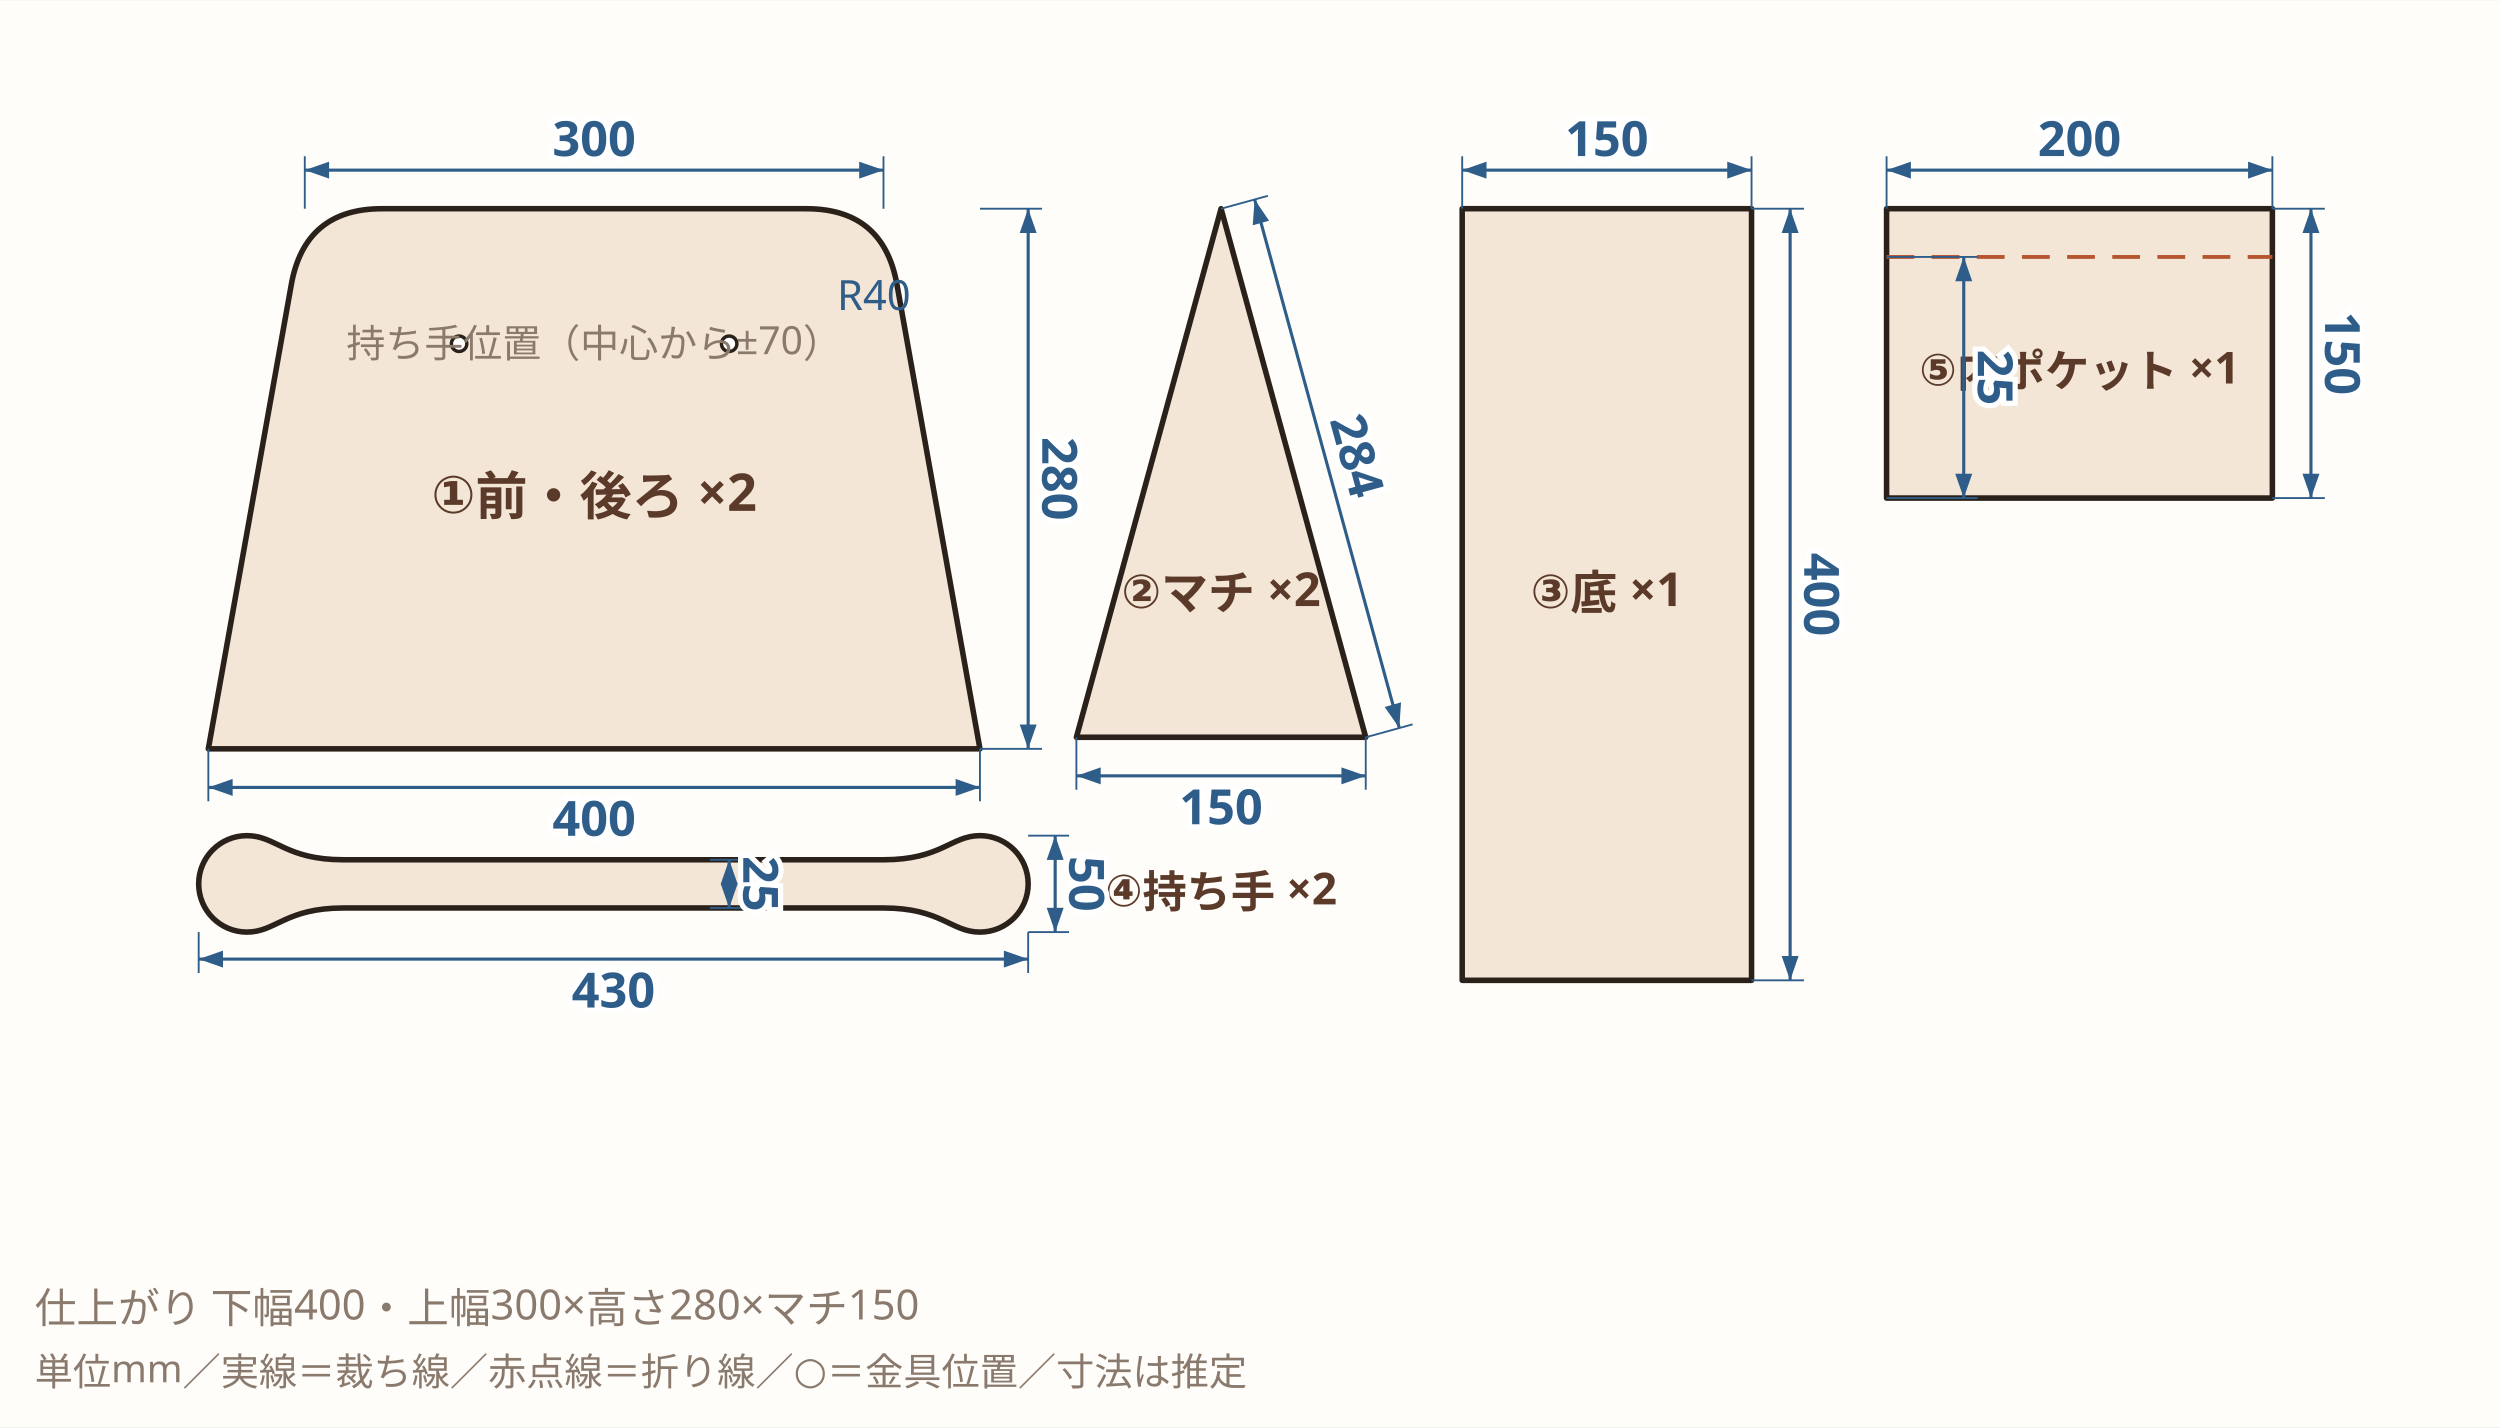
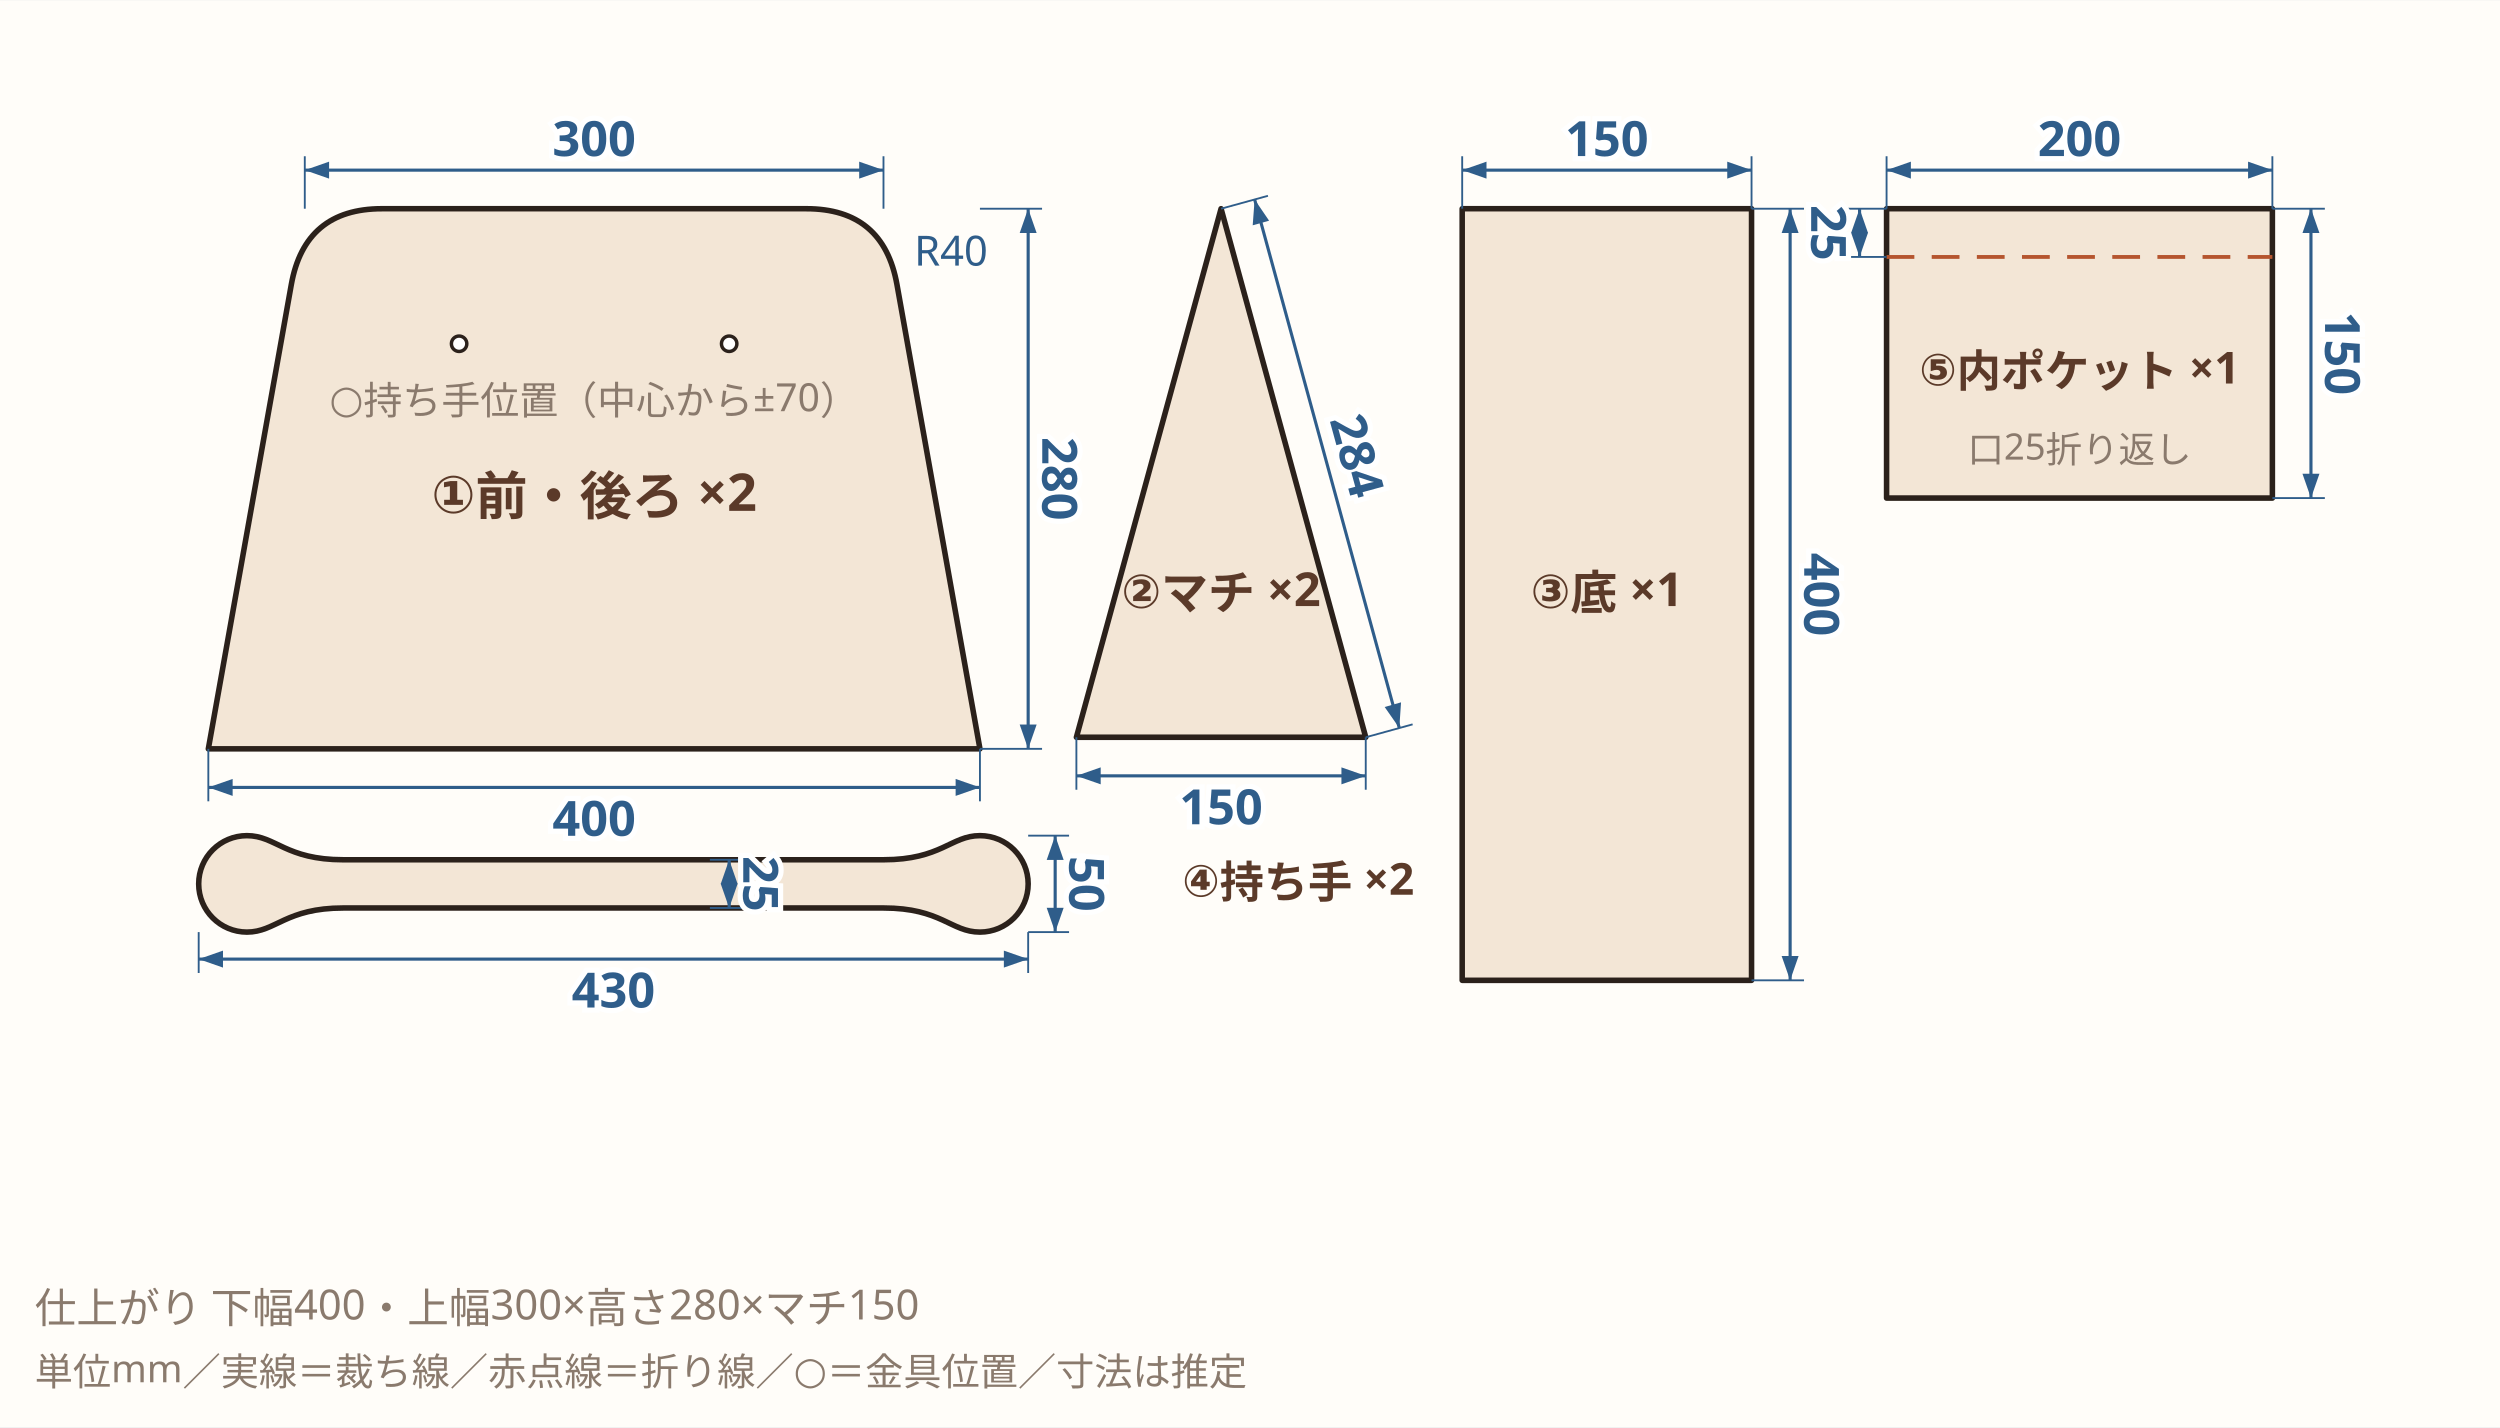
<svg xmlns="http://www.w3.org/2000/svg" viewBox="-108.0 -108.0 1296.0 739.6" width="1296" height="740">
  <rect x="-108.0" y="-108.0" width="1296.0" height="739.6" fill="#fffdf9" />
  <path d="M90,0 L310,0 Q350,0 357,39.4 L400,280 L0,280 L43,39.4 Q50,0 90,0 Z" fill="#f3e6d6" stroke="#2b211b" stroke-width="2.88" stroke-linejoin="round" />
  <text x="200.0" y="150.0" font-size="27.0" fill="#5b3a29" text-anchor="middle" dominant-baseline="middle" font-weight="700" font-family="sans-serif">①前・後ろ ×2</text>
  <line x1="50.0" y1="0.0" x2="50.0" y2="-27.2" stroke="#2f5d8a" stroke-width="0.97" />
  <line x1="350.0" y1="0.0" x2="350.0" y2="-27.2" stroke="#2f5d8a" stroke-width="0.97" />
  <line x1="50.0" y1="-20.0" x2="350.0" y2="-20.0" stroke="#2f5d8a" stroke-width="1.62" />
  <path d="M50.0,-20.0 L62.6,-15.6 L62.6,-24.4 Z" fill="#2f5d8a" />
  <path d="M350.0,-20.0 L337.4,-15.6 L337.4,-24.4 Z" fill="#2f5d8a" />
  <text x="200.0" y="-36.2" font-size="25.2" fill="#2f5d8a" text-anchor="middle" dominant-baseline="middle" font-family="sans-serif" font-weight="700" transform="rotate(0.0 200.0 -36.2)" paint-order="stroke" stroke="#fff" stroke-width="5.4">300</text>
  <line x1="0.0" y1="280.0" x2="0.0" y2="307.2" stroke="#2f5d8a" stroke-width="0.97" />
  <line x1="400.0" y1="280.0" x2="400.0" y2="307.2" stroke="#2f5d8a" stroke-width="0.97" />
  <line x1="0.0" y1="300.0" x2="400.0" y2="300.0" stroke="#2f5d8a" stroke-width="1.62" />
  <path d="M0.0,300.0 L12.6,304.4 L12.6,295.6 Z" fill="#2f5d8a" />
  <path d="M400.0,300.0 L387.4,304.4 L387.4,295.6 Z" fill="#2f5d8a" />
  <text x="200.0" y="316.2" font-size="25.2" fill="#2f5d8a" text-anchor="middle" dominant-baseline="middle" font-family="sans-serif" font-weight="700" transform="rotate(0.0 200.0 316.2)" paint-order="stroke" stroke="#fff" stroke-width="5.4">400</text>
  <line x1="400.0" y1="0.0" x2="432.2" y2="0.0" stroke="#2f5d8a" stroke-width="0.97" />
  <line x1="400.0" y1="280.0" x2="432.2" y2="280.0" stroke="#2f5d8a" stroke-width="0.97" />
  <line x1="425.0" y1="0.0" x2="425.0" y2="280.0" stroke="#2f5d8a" stroke-width="1.62" />
  <path d="M425.0,0.0 L420.6,12.6 L429.4,12.6 Z" fill="#2f5d8a" />
  <path d="M425.0,280.0 L420.6,267.4 L429.4,267.4 Z" fill="#2f5d8a" />
  <text x="441.2" y="140.0" font-size="25.2" fill="#2f5d8a" text-anchor="middle" dominant-baseline="middle" font-family="sans-serif" font-weight="700" transform="rotate(90.0 441.2 140.0)" paint-order="stroke" stroke="#fff" stroke-width="5.4">280</text>
-   <text x="345.0" y="45.0" font-size="21.6" fill="#2f5d8a" text-anchor="middle" dominant-baseline="middle" font-weight="400" font-family="sans-serif">R40</text>
+   <text x="385.0" y="22.0" font-size="21.6" fill="#2f5d8a" text-anchor="middle" dominant-baseline="middle" font-weight="400" font-family="sans-serif">R40</text>
  <circle cx="130" cy="70" r="4" fill="#fff" stroke="#2b211b" stroke-width="1.80" />
  <circle cx="270" cy="70" r="4" fill="#fff" stroke="#2b211b" stroke-width="1.80" />
-   <text x="200.0" y="70.0" font-size="20.2" fill="#8a7a6d" text-anchor="middle" dominant-baseline="middle" font-weight="400" font-family="sans-serif">持ち手位置（中心から±70）</text>
+   <text x="200.0" y="100.0" font-size="20.2" fill="#8a7a6d" text-anchor="middle" dominant-baseline="middle" font-weight="400" font-family="sans-serif">○持ち手位置（中心から±70）</text>
  <path d="M450.0,274.0 L600.0,274.0 L525.0,0.0 Z" fill="#f3e6d6" stroke="#2b211b" stroke-width="2.88" stroke-linejoin="round" />
  <text x="525.0" y="200.0" font-size="24.3" fill="#5b3a29" text-anchor="middle" dominant-baseline="middle" font-weight="700" font-family="sans-serif">②マチ ×2</text>
  <line x1="450.0" y1="274.0" x2="450.0" y2="301.2" stroke="#2f5d8a" stroke-width="0.97" />
  <line x1="600.0" y1="274.0" x2="600.0" y2="301.2" stroke="#2f5d8a" stroke-width="0.97" />
  <line x1="450.0" y1="294.0" x2="600.0" y2="294.0" stroke="#2f5d8a" stroke-width="1.62" />
  <path d="M450.0,294.0 L462.6,298.4 L462.6,289.6 Z" fill="#2f5d8a" />
  <path d="M600.0,294.0 L587.4,298.4 L587.4,289.6 Z" fill="#2f5d8a" />
  <text x="525.0" y="310.2" font-size="25.2" fill="#2f5d8a" text-anchor="middle" dominant-baseline="middle" font-family="sans-serif" font-weight="700" transform="rotate(0.0 525.0 310.2)" paint-order="stroke" stroke="#fff" stroke-width="5.4">150</text>
  <line x1="600.0" y1="274.0" x2="624.3" y2="267.3" stroke="#2f5d8a" stroke-width="0.97" />
  <line x1="525.0" y1="0.0" x2="549.3" y2="-6.7" stroke="#2f5d8a" stroke-width="0.97" />
  <line x1="617.4" y1="269.2" x2="542.4" y2="-4.8" stroke="#2f5d8a" stroke-width="1.62" />
  <path d="M617.4,269.2 L618.3,255.9 L609.8,258.3 Z" fill="#2f5d8a" />
  <path d="M542.4,-4.8 L549.9,6.2 L541.4,8.6 Z" fill="#2f5d8a" />
  <text x="595.5" y="128.0" font-size="25.2" fill="#2f5d8a" text-anchor="middle" dominant-baseline="middle" font-family="sans-serif" font-weight="700" transform="rotate(74.7 595.5 128.0)" paint-order="stroke" stroke="#fff" stroke-width="5.4">284</text>
  <path d="M650,0 L800,0 L800,400 L650,400 Z" fill="#f3e6d6" stroke="#2b211b" stroke-width="2.88" stroke-linejoin="round" />
  <text x="725.0" y="200.0" font-size="24.3" fill="#5b3a29" text-anchor="middle" dominant-baseline="middle" font-weight="700" font-family="sans-serif">③底 ×1</text>
  <line x1="650.0" y1="0.0" x2="650.0" y2="-27.2" stroke="#2f5d8a" stroke-width="0.97" />
  <line x1="800.0" y1="0.0" x2="800.0" y2="-27.2" stroke="#2f5d8a" stroke-width="0.97" />
  <line x1="650.0" y1="-20.0" x2="800.0" y2="-20.0" stroke="#2f5d8a" stroke-width="1.62" />
  <path d="M650.0,-20.0 L662.6,-15.6 L662.6,-24.4 Z" fill="#2f5d8a" />
  <path d="M800.0,-20.0 L787.4,-15.6 L787.4,-24.4 Z" fill="#2f5d8a" />
  <text x="725.0" y="-36.2" font-size="25.2" fill="#2f5d8a" text-anchor="middle" dominant-baseline="middle" font-family="sans-serif" font-weight="700" transform="rotate(0.0 725.0 -36.2)" paint-order="stroke" stroke="#fff" stroke-width="5.4">150</text>
  <line x1="800.0" y1="0.0" x2="827.2" y2="0.0" stroke="#2f5d8a" stroke-width="0.97" />
  <line x1="800.0" y1="400.0" x2="827.2" y2="400.0" stroke="#2f5d8a" stroke-width="0.97" />
  <line x1="820.0" y1="0.0" x2="820.0" y2="400.0" stroke="#2f5d8a" stroke-width="1.62" />
  <path d="M820.0,0.0 L815.6,12.6 L824.4,12.6 Z" fill="#2f5d8a" />
  <path d="M820.0,400.0 L815.6,387.4 L824.4,387.4 Z" fill="#2f5d8a" />
  <text x="836.2" y="200.0" font-size="25.2" fill="#2f5d8a" text-anchor="middle" dominant-baseline="middle" font-family="sans-serif" font-weight="700" transform="rotate(90.0 836.2 200.0)" paint-order="stroke" stroke="#fff" stroke-width="5.4">400</text>
  <path d="M70,337.5 L350,337.5 C380,337.5 385,325 400,325 A25,25 0 0 1 400,375 C385,375 380,362.5 350,362.5 L70,362.5 C40,362.5 35,375 20,375 A25,25 0 0 1 20,325 C35,325 40,337.5 70,337.5 Z" fill="#f3e6d6" stroke="#2b211b" stroke-width="2.88" stroke-linejoin="round" />
-   <text x="525.0" y="355.0" font-size="22.9" fill="#5b3a29" text-anchor="middle" dominant-baseline="middle" font-weight="700" font-family="sans-serif">④持ち手 ×2</text>
+   <text x="565.0" y="350.0" font-size="22.9" fill="#5b3a29" text-anchor="middle" dominant-baseline="middle" font-weight="700" font-family="sans-serif">④持ち手 ×2</text>
  <line x1="-5.0" y1="375.0" x2="-5.0" y2="396.2" stroke="#2f5d8a" stroke-width="0.97" />
  <line x1="425.0" y1="375.0" x2="425.0" y2="396.2" stroke="#2f5d8a" stroke-width="0.97" />
  <line x1="-5.0" y1="389.0" x2="425.0" y2="389.0" stroke="#2f5d8a" stroke-width="1.62" />
  <path d="M-5.0,389.0 L7.6,393.4 L7.6,384.6 Z" fill="#2f5d8a" />
  <path d="M425.0,389.0 L412.4,393.4 L412.4,384.6 Z" fill="#2f5d8a" />
  <text x="210.0" y="405.2" font-size="25.2" fill="#2f5d8a" text-anchor="middle" dominant-baseline="middle" font-family="sans-serif" font-weight="700" transform="rotate(0.0 210.0 405.2)" paint-order="stroke" stroke="#fff" stroke-width="5.4">430</text>
  <line x1="260.0" y1="337.5" x2="277.2" y2="337.5" stroke="#2f5d8a" stroke-width="0.97" />
  <line x1="260.0" y1="362.5" x2="277.2" y2="362.5" stroke="#2f5d8a" stroke-width="0.97" />
  <line x1="270.0" y1="337.5" x2="270.0" y2="362.5" stroke="#2f5d8a" stroke-width="1.62" />
  <path d="M270.0,337.5 L265.6,350.1 L274.4,350.1 Z" fill="#2f5d8a" />
  <path d="M270.0,362.5 L265.6,349.9 L274.4,349.9 Z" fill="#2f5d8a" />
  <text x="286.2" y="350.0" font-size="25.2" fill="#2f5d8a" text-anchor="middle" dominant-baseline="middle" font-family="sans-serif" font-weight="700" transform="rotate(90.0 286.2 350.0)" paint-order="stroke" stroke="#fff" stroke-width="5.4">25</text>
  <line x1="425.0" y1="325.0" x2="446.2" y2="325.0" stroke="#2f5d8a" stroke-width="0.97" />
  <line x1="425.0" y1="375.0" x2="446.2" y2="375.0" stroke="#2f5d8a" stroke-width="0.97" />
  <line x1="439.0" y1="325.0" x2="439.0" y2="375.0" stroke="#2f5d8a" stroke-width="1.62" />
  <path d="M439.0,325.0 L434.6,337.6 L443.4,337.6 Z" fill="#2f5d8a" />
  <path d="M439.0,375.0 L434.6,362.4 L443.4,362.4 Z" fill="#2f5d8a" />
  <text x="455.2" y="350.0" font-size="25.2" fill="#2f5d8a" text-anchor="middle" dominant-baseline="middle" font-family="sans-serif" font-weight="700" transform="rotate(90.0 455.2 350.0)" paint-order="stroke" stroke="#fff" stroke-width="5.4">50</text>
  <path d="M870,0 L1070,0 L1070,150 L870,150 L870,0 Z" fill="#f3e6d6" stroke="#2b211b" stroke-width="2.88" stroke-linejoin="round" />
  <line x1="870" y1="25" x2="1070" y2="25" stroke="#b5552e" stroke-width="1.98" stroke-dasharray="14.4 9.0" />
  <text x="970.0" y="85.0" font-size="22.9" fill="#5b3a29" text-anchor="middle" dominant-baseline="middle" font-weight="700" font-family="sans-serif">⑤内ポケット ×1</text>
  <line x1="870.0" y1="0.0" x2="870.0" y2="-27.2" stroke="#2f5d8a" stroke-width="0.97" />
  <line x1="1070.0" y1="0.0" x2="1070.0" y2="-27.2" stroke="#2f5d8a" stroke-width="0.97" />
  <line x1="870.0" y1="-20.0" x2="1070.0" y2="-20.0" stroke="#2f5d8a" stroke-width="1.62" />
  <path d="M870.0,-20.0 L882.6,-15.6 L882.6,-24.4 Z" fill="#2f5d8a" />
  <path d="M1070.0,-20.0 L1057.4,-15.6 L1057.4,-24.4 Z" fill="#2f5d8a" />
  <text x="970.0" y="-36.2" font-size="25.2" fill="#2f5d8a" text-anchor="middle" dominant-baseline="middle" font-family="sans-serif" font-weight="700" transform="rotate(0.0 970.0 -36.2)" paint-order="stroke" stroke="#fff" stroke-width="5.4">200</text>
  <line x1="1070.0" y1="0.0" x2="1097.2" y2="0.0" stroke="#2f5d8a" stroke-width="0.97" />
  <line x1="1070.0" y1="150.0" x2="1097.2" y2="150.0" stroke="#2f5d8a" stroke-width="0.97" />
  <line x1="1090.0" y1="0.0" x2="1090.0" y2="150.0" stroke="#2f5d8a" stroke-width="1.62" />
  <path d="M1090.0,0.0 L1085.6,12.6 L1094.4,12.6 Z" fill="#2f5d8a" />
  <path d="M1090.0,150.0 L1085.6,137.4 L1094.4,137.4 Z" fill="#2f5d8a" />
  <text x="1106.2" y="75.0" font-size="25.2" fill="#2f5d8a" text-anchor="middle" dominant-baseline="middle" font-family="sans-serif" font-weight="700" transform="rotate(90.0 1106.2 75.0)" paint-order="stroke" stroke="#fff" stroke-width="5.4">150</text>
-   <line x1="870.0" y1="150.0" x2="917.2" y2="150.0" stroke="#2f5d8a" stroke-width="0.97" />
-   <line x1="870.0" y1="25.0" x2="917.2" y2="25.0" stroke="#2f5d8a" stroke-width="0.97" />
-   <line x1="910.0" y1="150.0" x2="910.0" y2="25.0" stroke="#2f5d8a" stroke-width="1.62" />
-   <path d="M910.0,150.0 L914.4,137.4 L905.6,137.4 Z" fill="#2f5d8a" />
-   <path d="M910.0,25.0 L914.4,37.6 L905.6,37.6 Z" fill="#2f5d8a" />
-   <text x="926.2" y="87.5" font-size="25.2" fill="#2f5d8a" text-anchor="middle" dominant-baseline="middle" font-family="sans-serif" font-weight="700" transform="rotate(90.0 926.2 87.5)" paint-order="stroke" stroke="#fff" stroke-width="5.4">25</text>
+   <line x1="870.0" y1="0.0" x2="848.8" y2="0.0" stroke="#2f5d8a" stroke-width="0.97" />
+   <line x1="870.0" y1="25.0" x2="848.8" y2="25.0" stroke="#2f5d8a" stroke-width="0.97" />
+   <line x1="856.0" y1="0.0" x2="856.0" y2="25.0" stroke="#2f5d8a" stroke-width="1.62" />
+   <path d="M856.0,0.0 L851.6,12.6 L860.4,12.6 Z" fill="#2f5d8a" />
+   <path d="M856.0,25.0 L851.6,12.4 L860.4,12.4 Z" fill="#2f5d8a" />
+   <text x="839.8" y="12.5" font-size="25.2" fill="#2f5d8a" text-anchor="middle" dominant-baseline="middle" font-family="sans-serif" font-weight="700" transform="rotate(90.0 839.8 12.5)" paint-order="stroke" stroke="#fff" stroke-width="5.4">25</text>
+   <text x="970.0" y="125.0" font-size="18.9" fill="#8a7a6d" text-anchor="middle" dominant-baseline="middle" font-weight="400" font-family="sans-serif">口25折り返し</text>
  <text x="-90.0" y="577.6" font-size="21.6" fill="#8a7a6d" font-family="sans-serif">仕上がり 下幅400・上幅300×高さ280×マチ150</text>
  <text x="-90.0" y="610.0" font-size="19.8" fill="#8a7a6d" font-family="sans-serif">単位mm／実線＝裁ち線／赤点線＝折り線／○＝金具位置／寸法は推定</text>
</svg>
